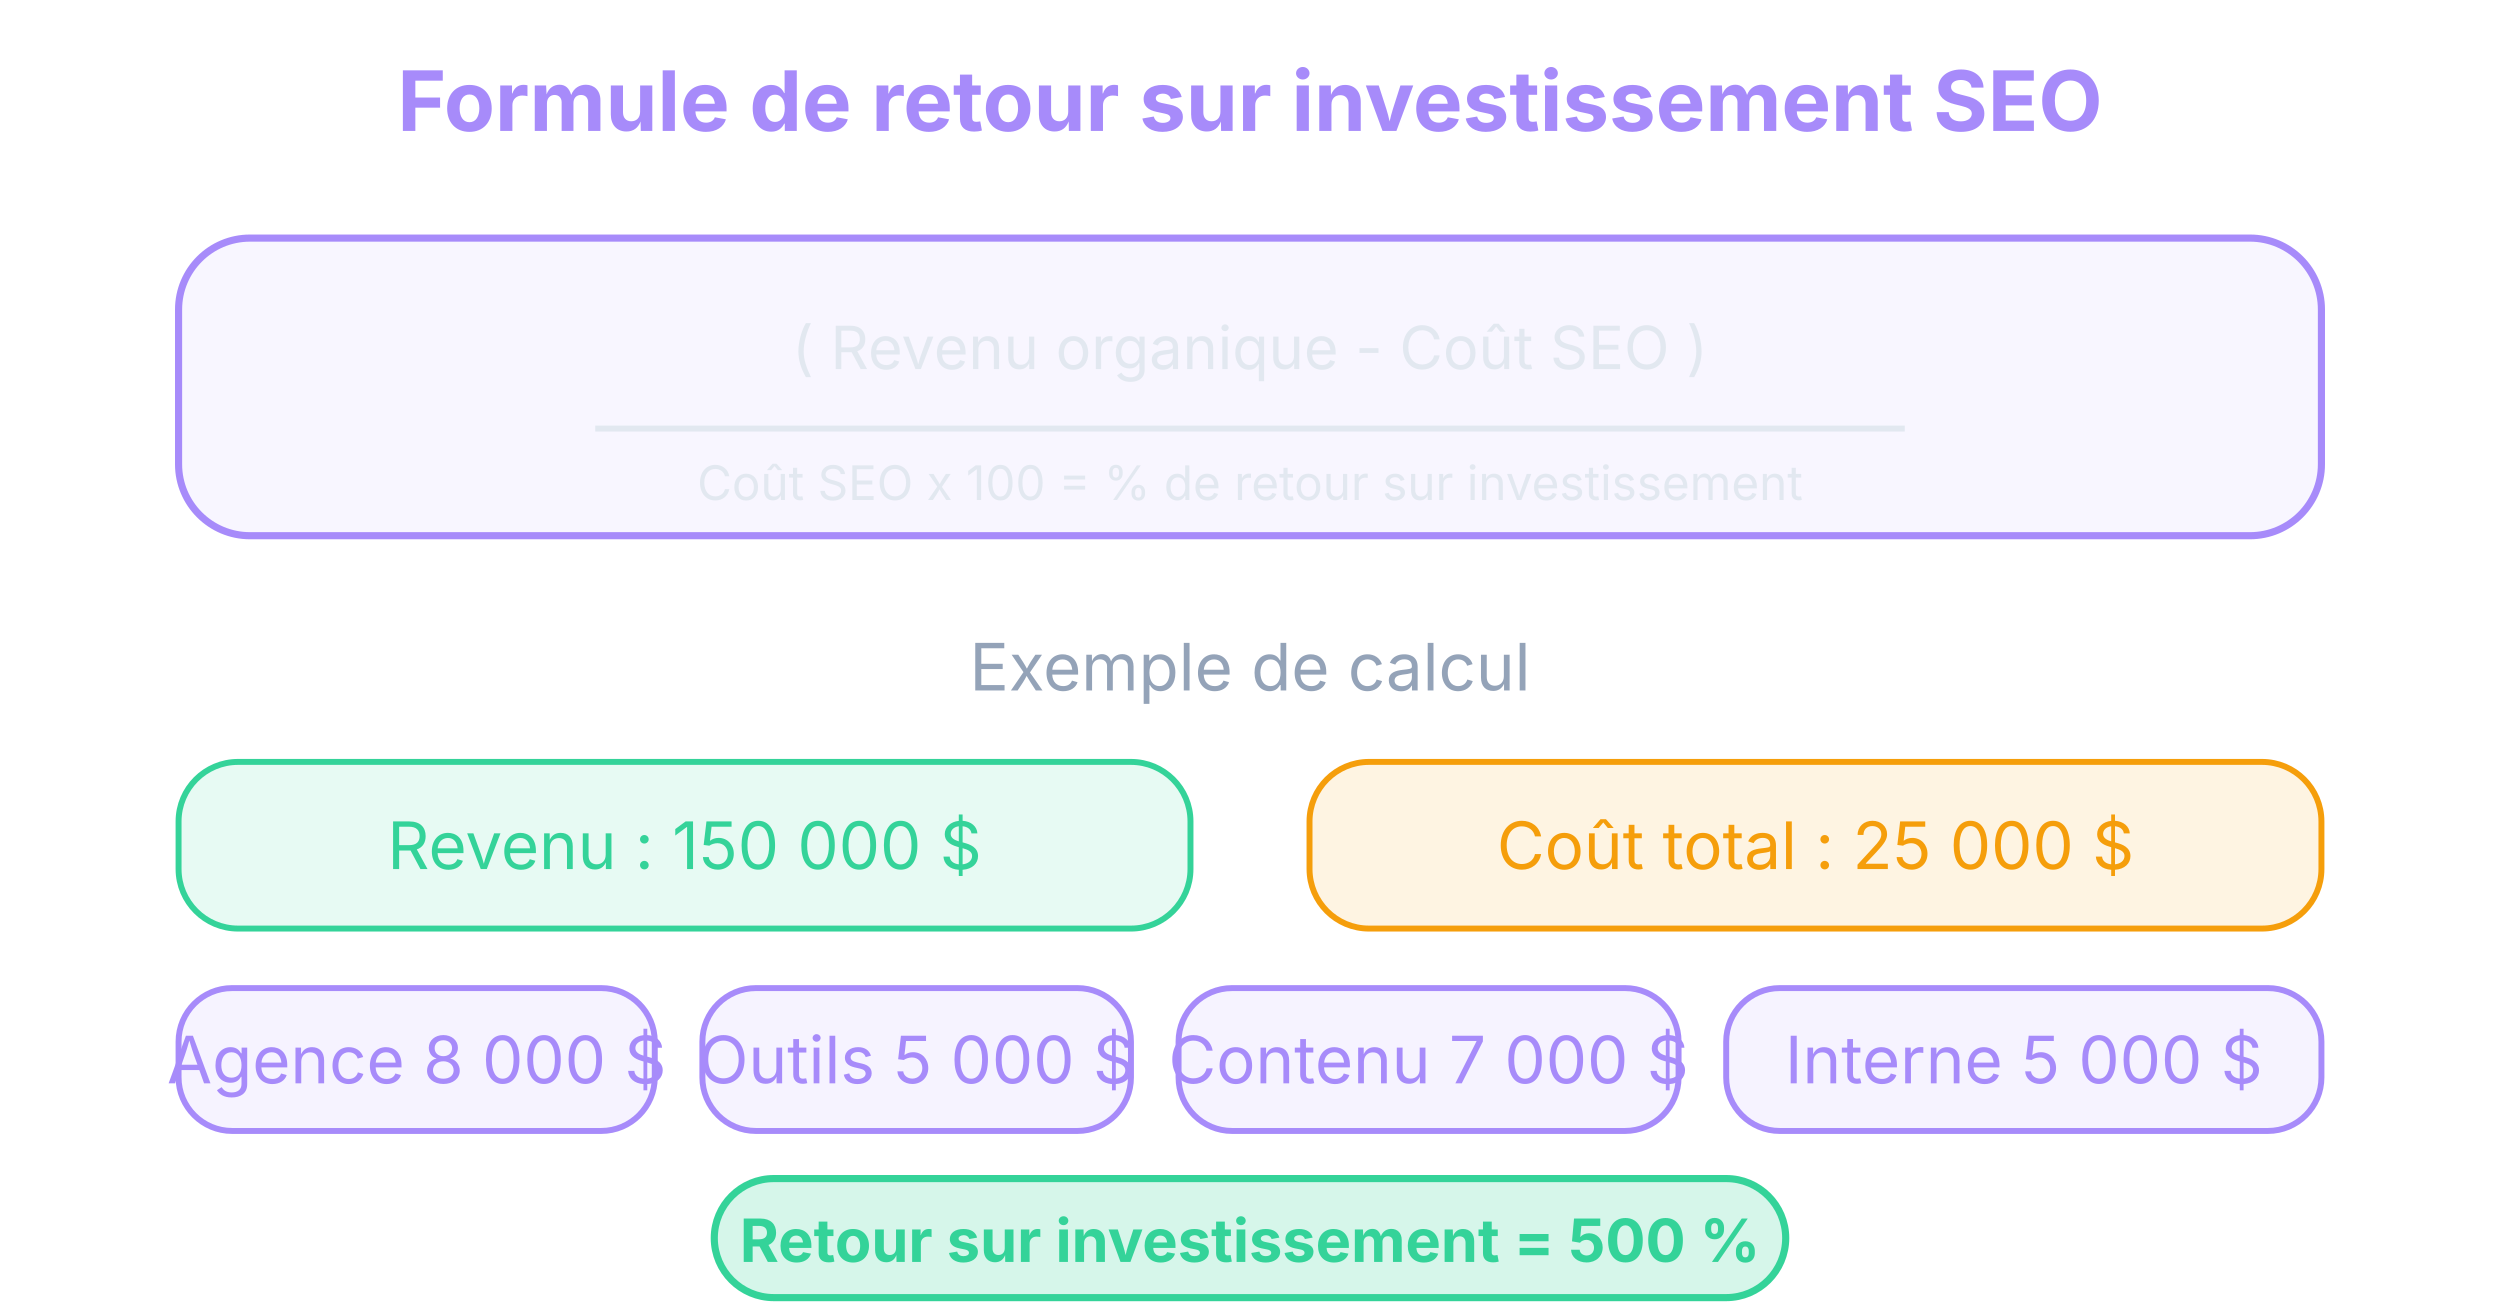
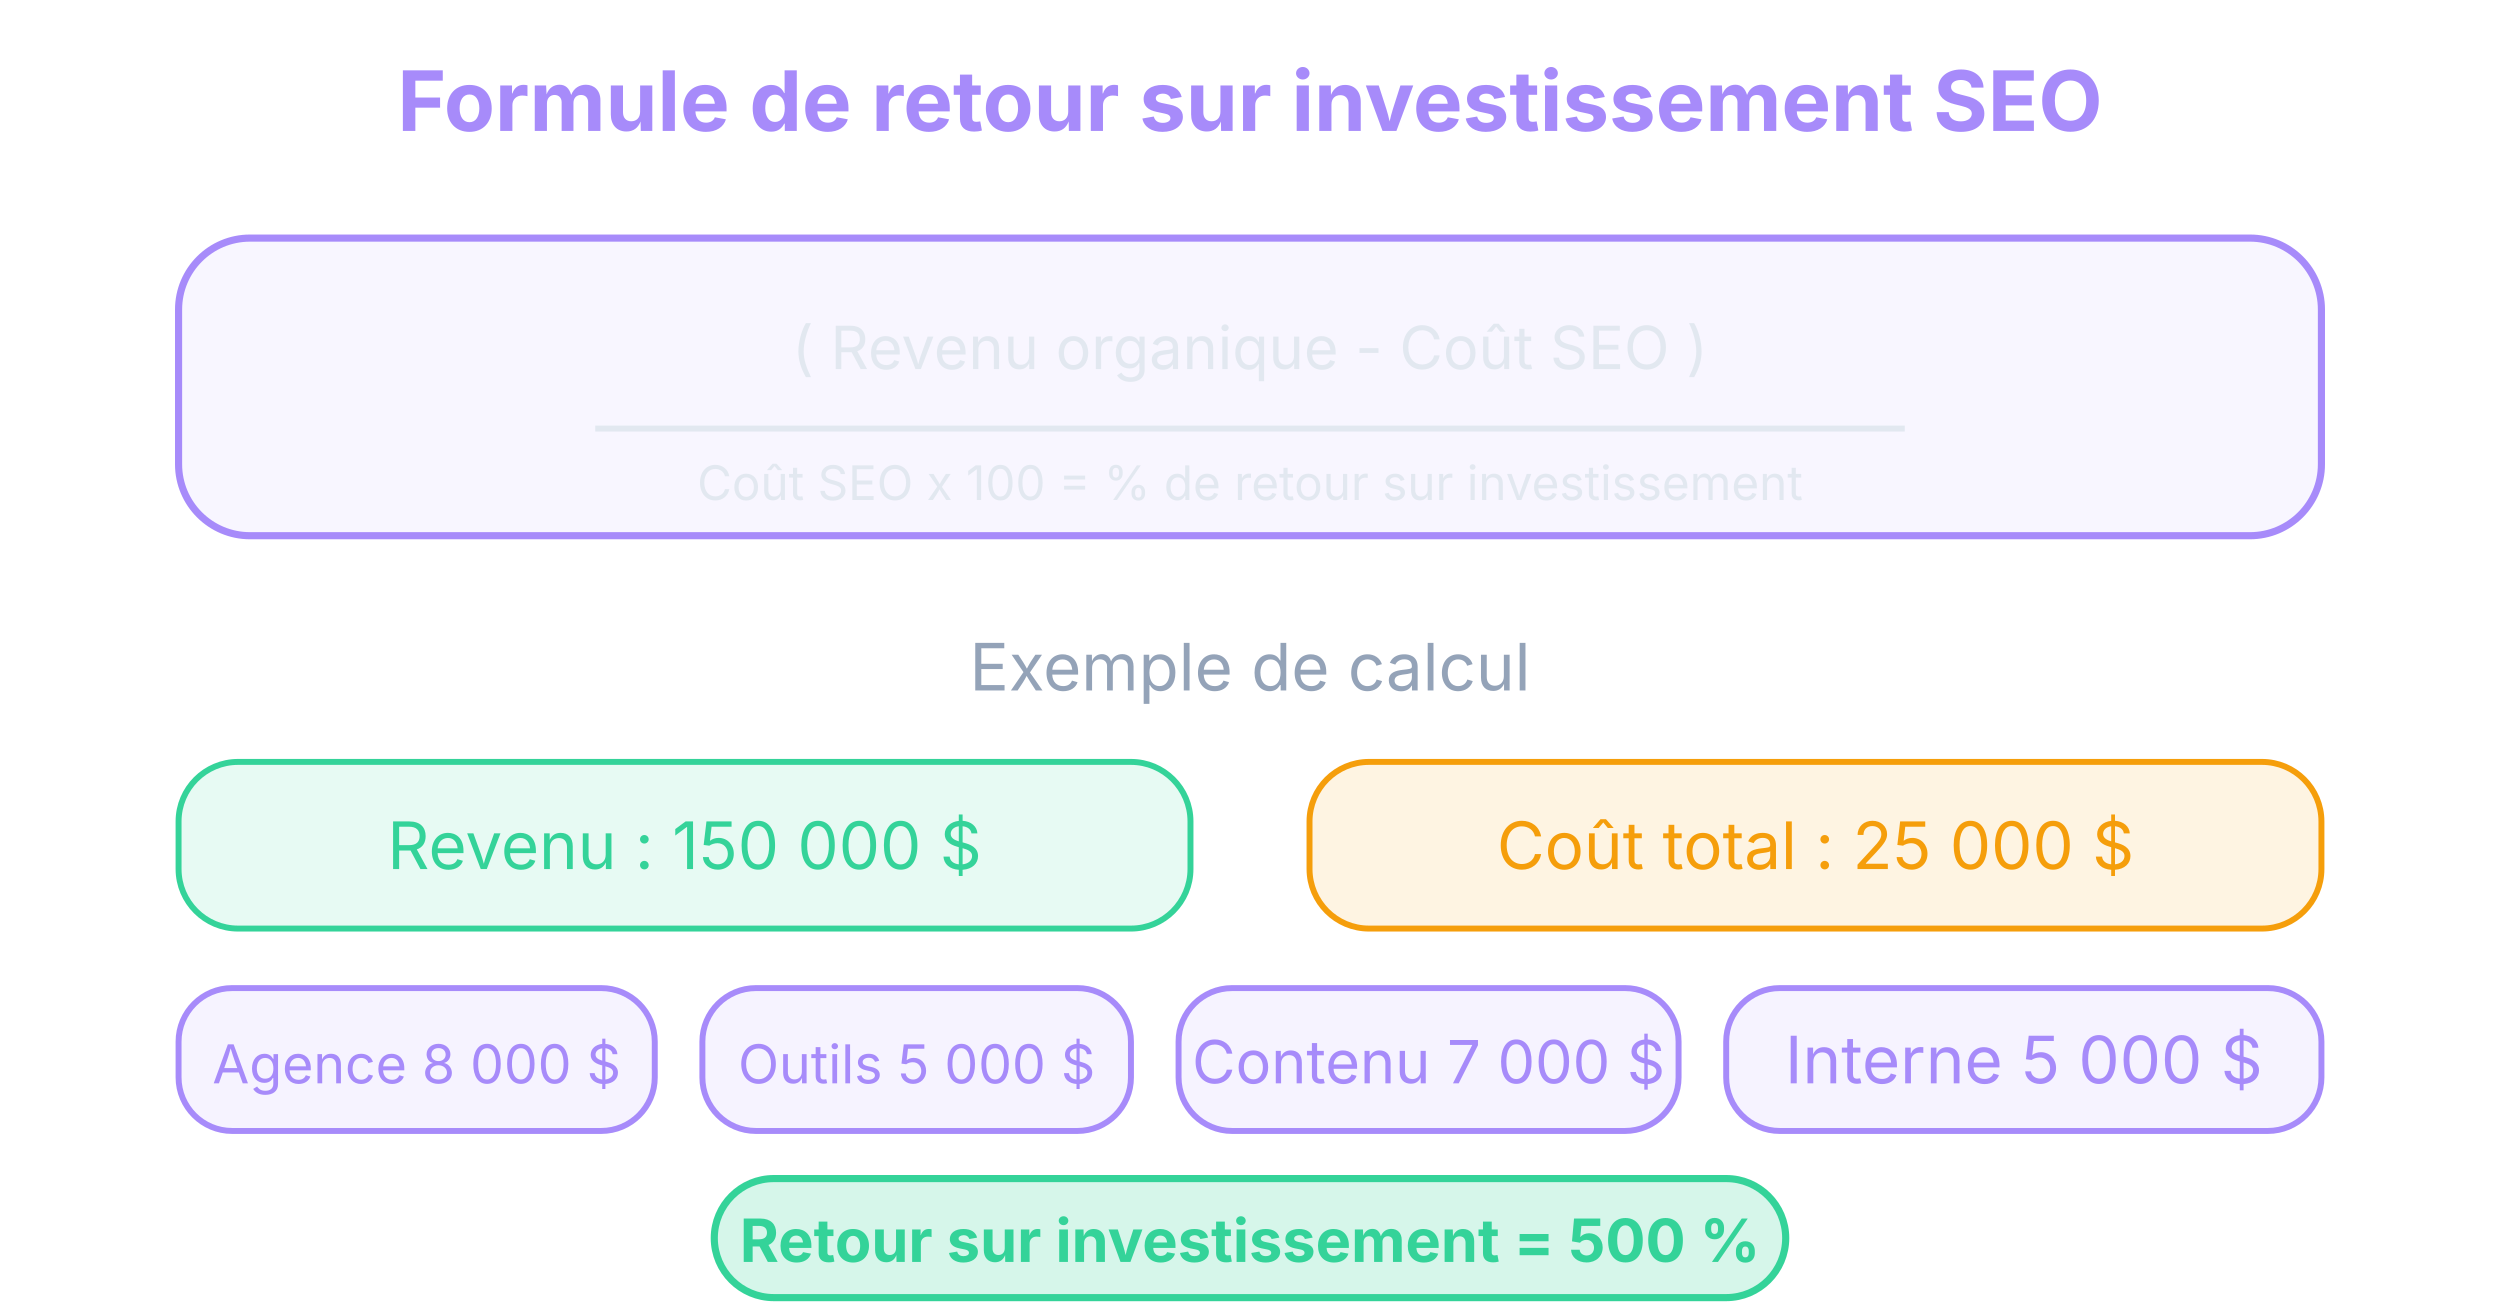
<svg xmlns="http://www.w3.org/2000/svg" viewBox="0 0 420 220" fill="none">
  <text x="210" y="22" text-anchor="middle" font-family="Inter, -apple-system, BlinkMacSystemFont, 'Segoe UI', Roboto, sans-serif" font-size="14" font-weight="bold" fill="#a78bfa">Formule de retour sur investissement SEO</text>
  <rect x="30" y="40" width="360" height="50" rx="12" stroke="#a78bfa" stroke-width="1.2" fill="#a78bfa" fill-opacity="0.08" />
  <text x="210" y="62" text-anchor="middle" font-family="Inter, -apple-system, BlinkMacSystemFont, 'Segoe UI', Roboto, sans-serif" font-size="10" fill="#e2e8f0">( Revenu organique - Coût SEO )</text>
  <line x1="100" y1="72" x2="320" y2="72" stroke="#e2e8f0" stroke-width="1" />
  <text x="210" y="84" text-anchor="middle" font-family="Inter, -apple-system, BlinkMacSystemFont, 'Segoe UI', Roboto, sans-serif" font-size="8" fill="#e2e8f0">Coût SEO x 100 = % de retour sur investissement</text>
  <text x="210" y="116" text-anchor="middle" font-family="Inter, -apple-system, BlinkMacSystemFont, 'Segoe UI', Roboto, sans-serif" font-size="11" fill="#94a3b8">Exemple de calcul</text>
  <g transform="translate(30,128)">
    <rect width="170" height="28" rx="10" fill="#34d399" fill-opacity="0.12" stroke="#34d399" stroke-width="1" />
    <text x="85" y="18" text-anchor="middle" font-family="Inter, -apple-system, BlinkMacSystemFont, 'Segoe UI', Roboto, sans-serif" font-size="11" fill="#34d399">Revenu : 150 000 $</text>
  </g>
  <g transform="translate(220,128)">
    <rect width="170" height="28" rx="10" fill="#f59e0b" fill-opacity="0.12" stroke="#f59e0b" stroke-width="1" />
    <text x="85" y="18" text-anchor="middle" font-family="Inter, -apple-system, BlinkMacSystemFont, 'Segoe UI', Roboto, sans-serif" font-size="11" fill="#f59e0b">Coût total : 25 000 $</text>
  </g>
  <g transform="translate(30,166)">
    <rect width="80" height="24" rx="9" fill="#a78bfa" fill-opacity="0.1" stroke="#a78bfa" stroke-width="1" />
-     <text x="40" y="16" text-anchor="middle" font-family="Inter, -apple-system, BlinkMacSystemFont, 'Segoe UI', Roboto, sans-serif" font-size="11" fill="#a78bfa">Agence 8 000 $</text>
+     <text x="40" y="16" text-anchor="middle" font-family="Inter, -apple-system, BlinkMacSystemFont, 'Segoe UI', Roboto, sans-serif" font-size="9" fill="#a78bfa">Agence 8 000 $</text>
  </g>
  <g transform="translate(118,166)">
    <rect width="72" height="24" rx="9" fill="#a78bfa" fill-opacity="0.1" stroke="#a78bfa" stroke-width="1" />
-     <text x="36" y="16" text-anchor="middle" font-family="Inter, -apple-system, BlinkMacSystemFont, 'Segoe UI', Roboto, sans-serif" font-size="11" fill="#a78bfa">Outils 5 000 $</text>
+     <text x="36" y="16" text-anchor="middle" font-family="Inter, -apple-system, BlinkMacSystemFont, 'Segoe UI', Roboto, sans-serif" font-size="9" fill="#a78bfa">Outils 5 000 $</text>
  </g>
  <g transform="translate(198,166)">
    <rect width="84" height="24" rx="9" fill="#a78bfa" fill-opacity="0.1" stroke="#a78bfa" stroke-width="1" />
-     <text x="42" y="16" text-anchor="middle" font-family="Inter, -apple-system, BlinkMacSystemFont, 'Segoe UI', Roboto, sans-serif" font-size="11" fill="#a78bfa">Contenu 7 000 $</text>
+     <text x="42" y="16" text-anchor="middle" font-family="Inter, -apple-system, BlinkMacSystemFont, 'Segoe UI', Roboto, sans-serif" font-size="10" fill="#a78bfa">Contenu 7 000 $</text>
  </g>
  <g transform="translate(290,166)">
    <rect width="100" height="24" rx="9" fill="#a78bfa" fill-opacity="0.1" stroke="#a78bfa" stroke-width="1" />
    <text x="50" y="16" text-anchor="middle" font-family="Inter, -apple-system, BlinkMacSystemFont, 'Segoe UI', Roboto, sans-serif" font-size="11" fill="#a78bfa">Interne 5 000 $</text>
  </g>
  <rect x="120" y="198" width="180" height="20" rx="10" fill="#34d399" fill-opacity="0.2" stroke="#34d399" stroke-width="1.2" />
  <text x="210" y="212" text-anchor="middle" font-family="Inter, -apple-system, BlinkMacSystemFont, 'Segoe UI', Roboto, sans-serif" font-size="10" font-weight="bold" fill="#34d399">Retour sur investissement = 500 %</text>
</svg>
